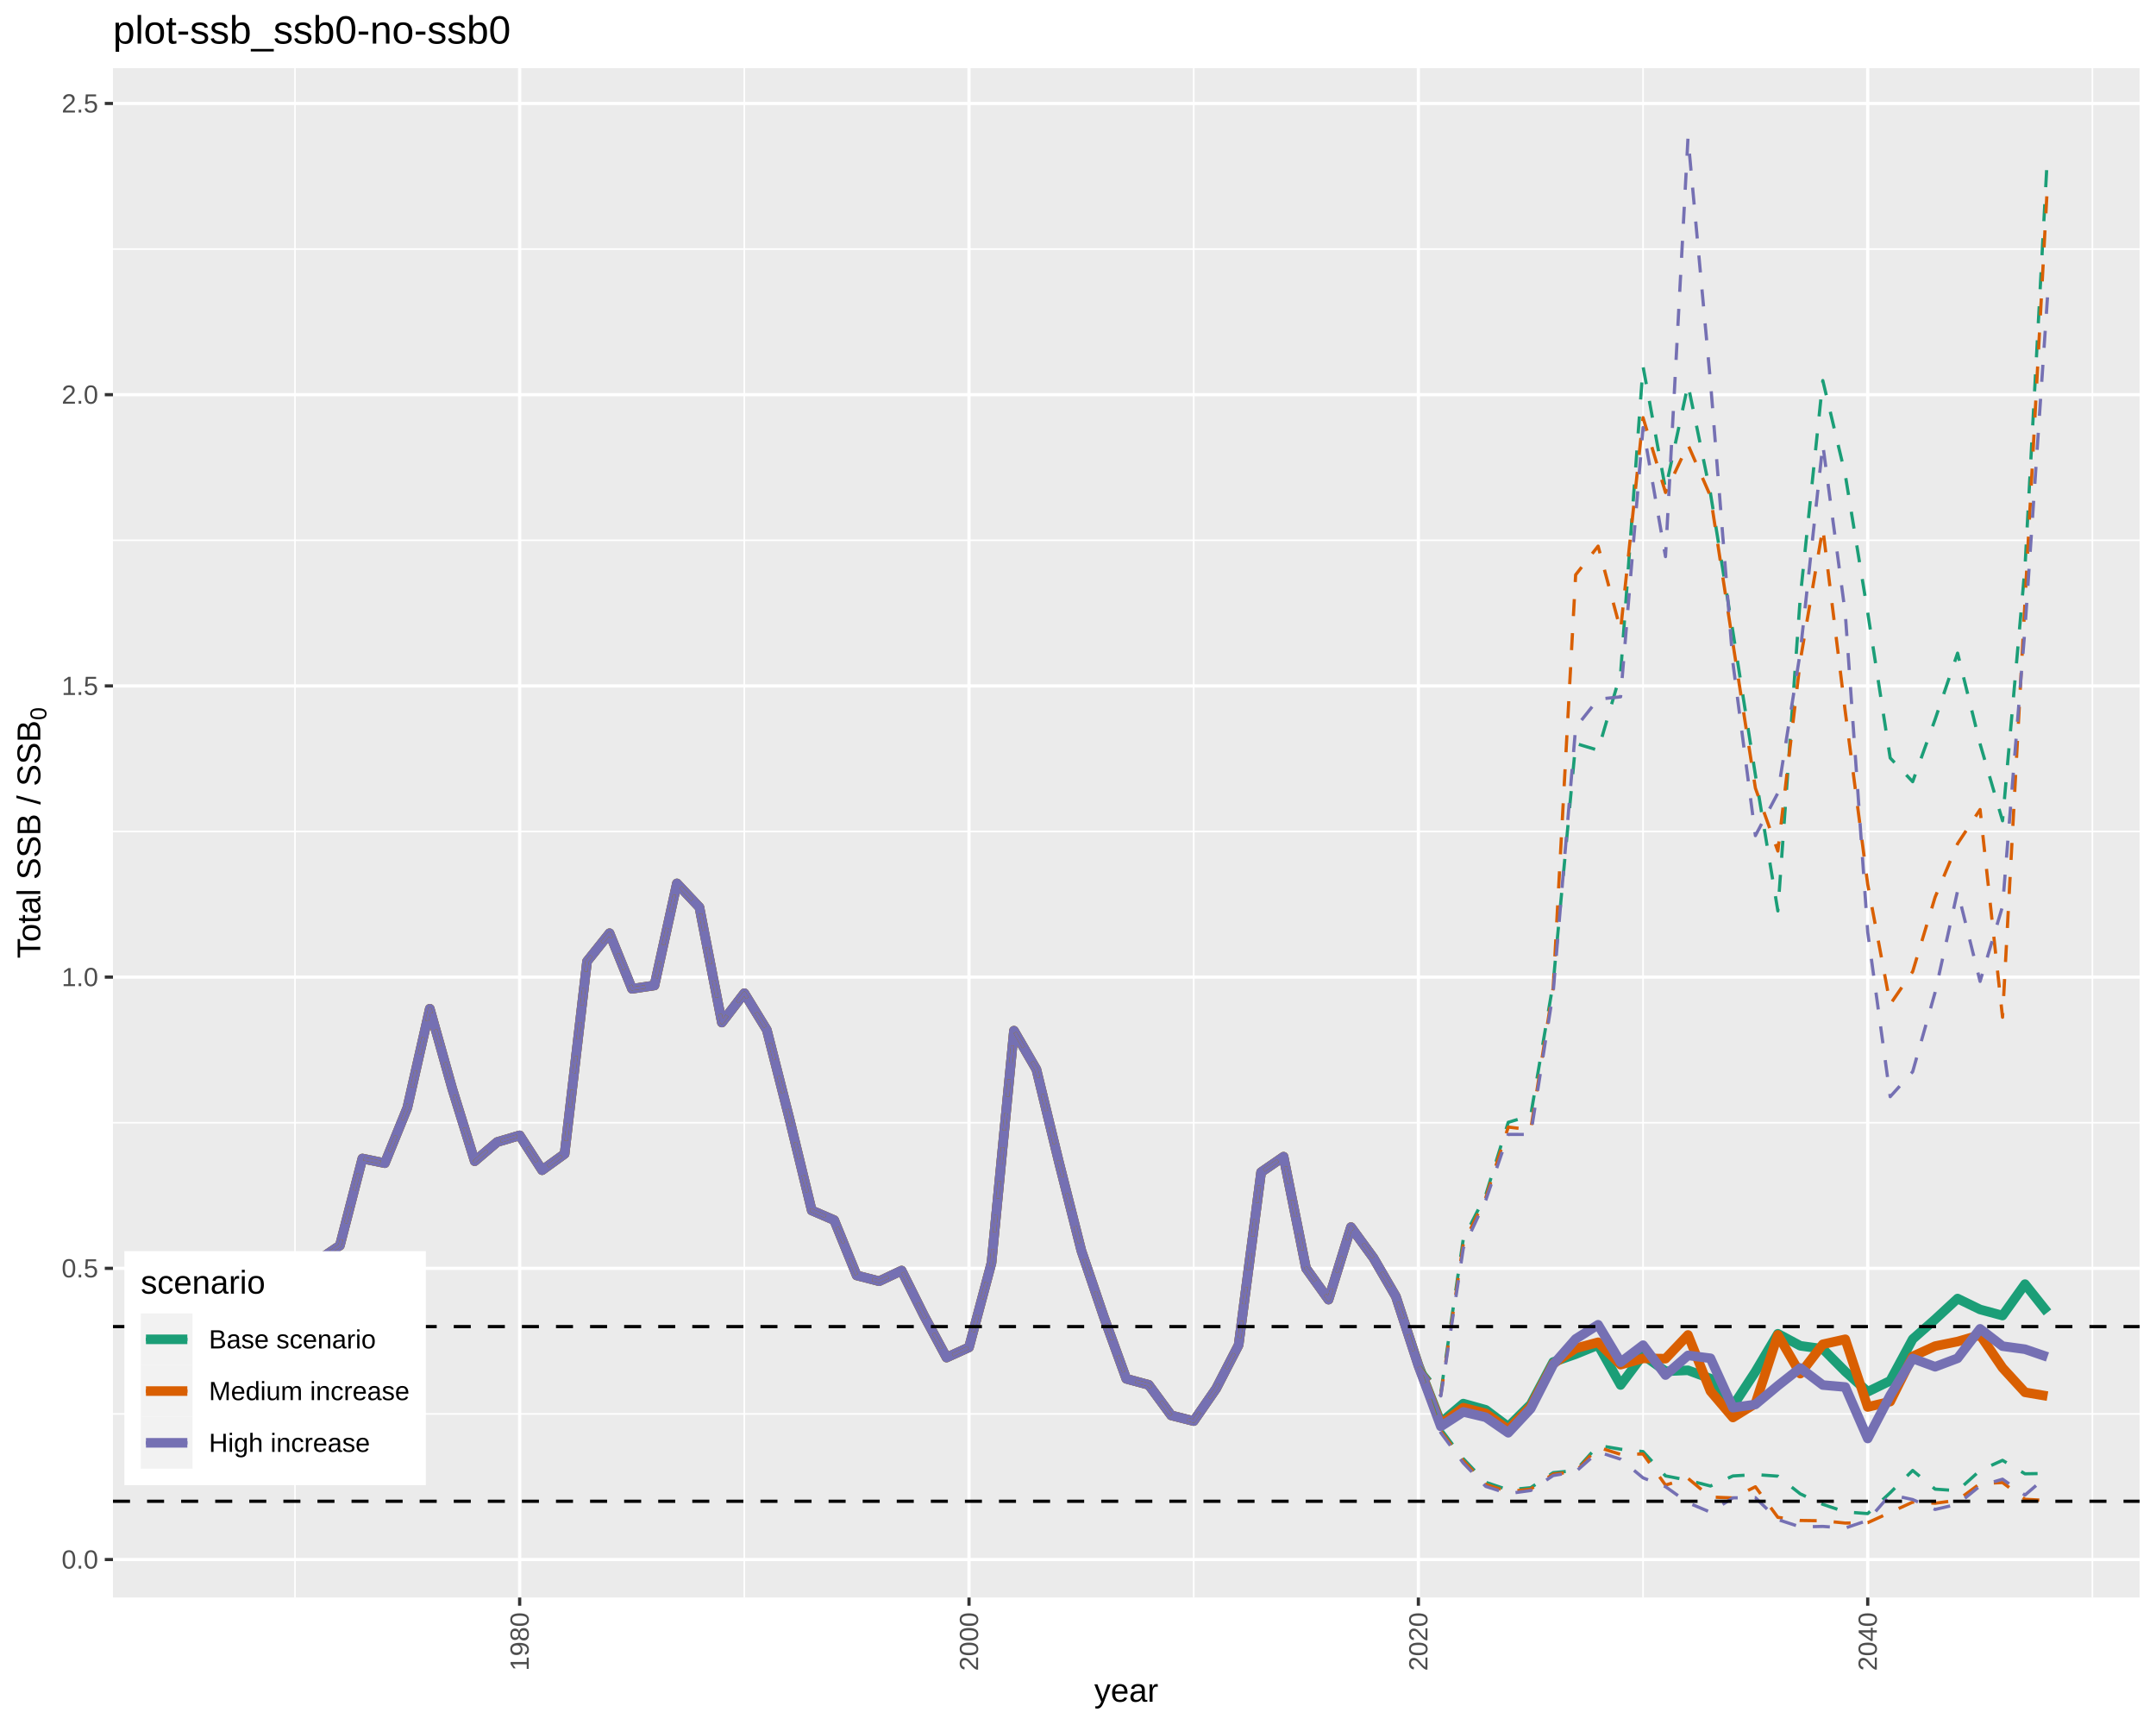
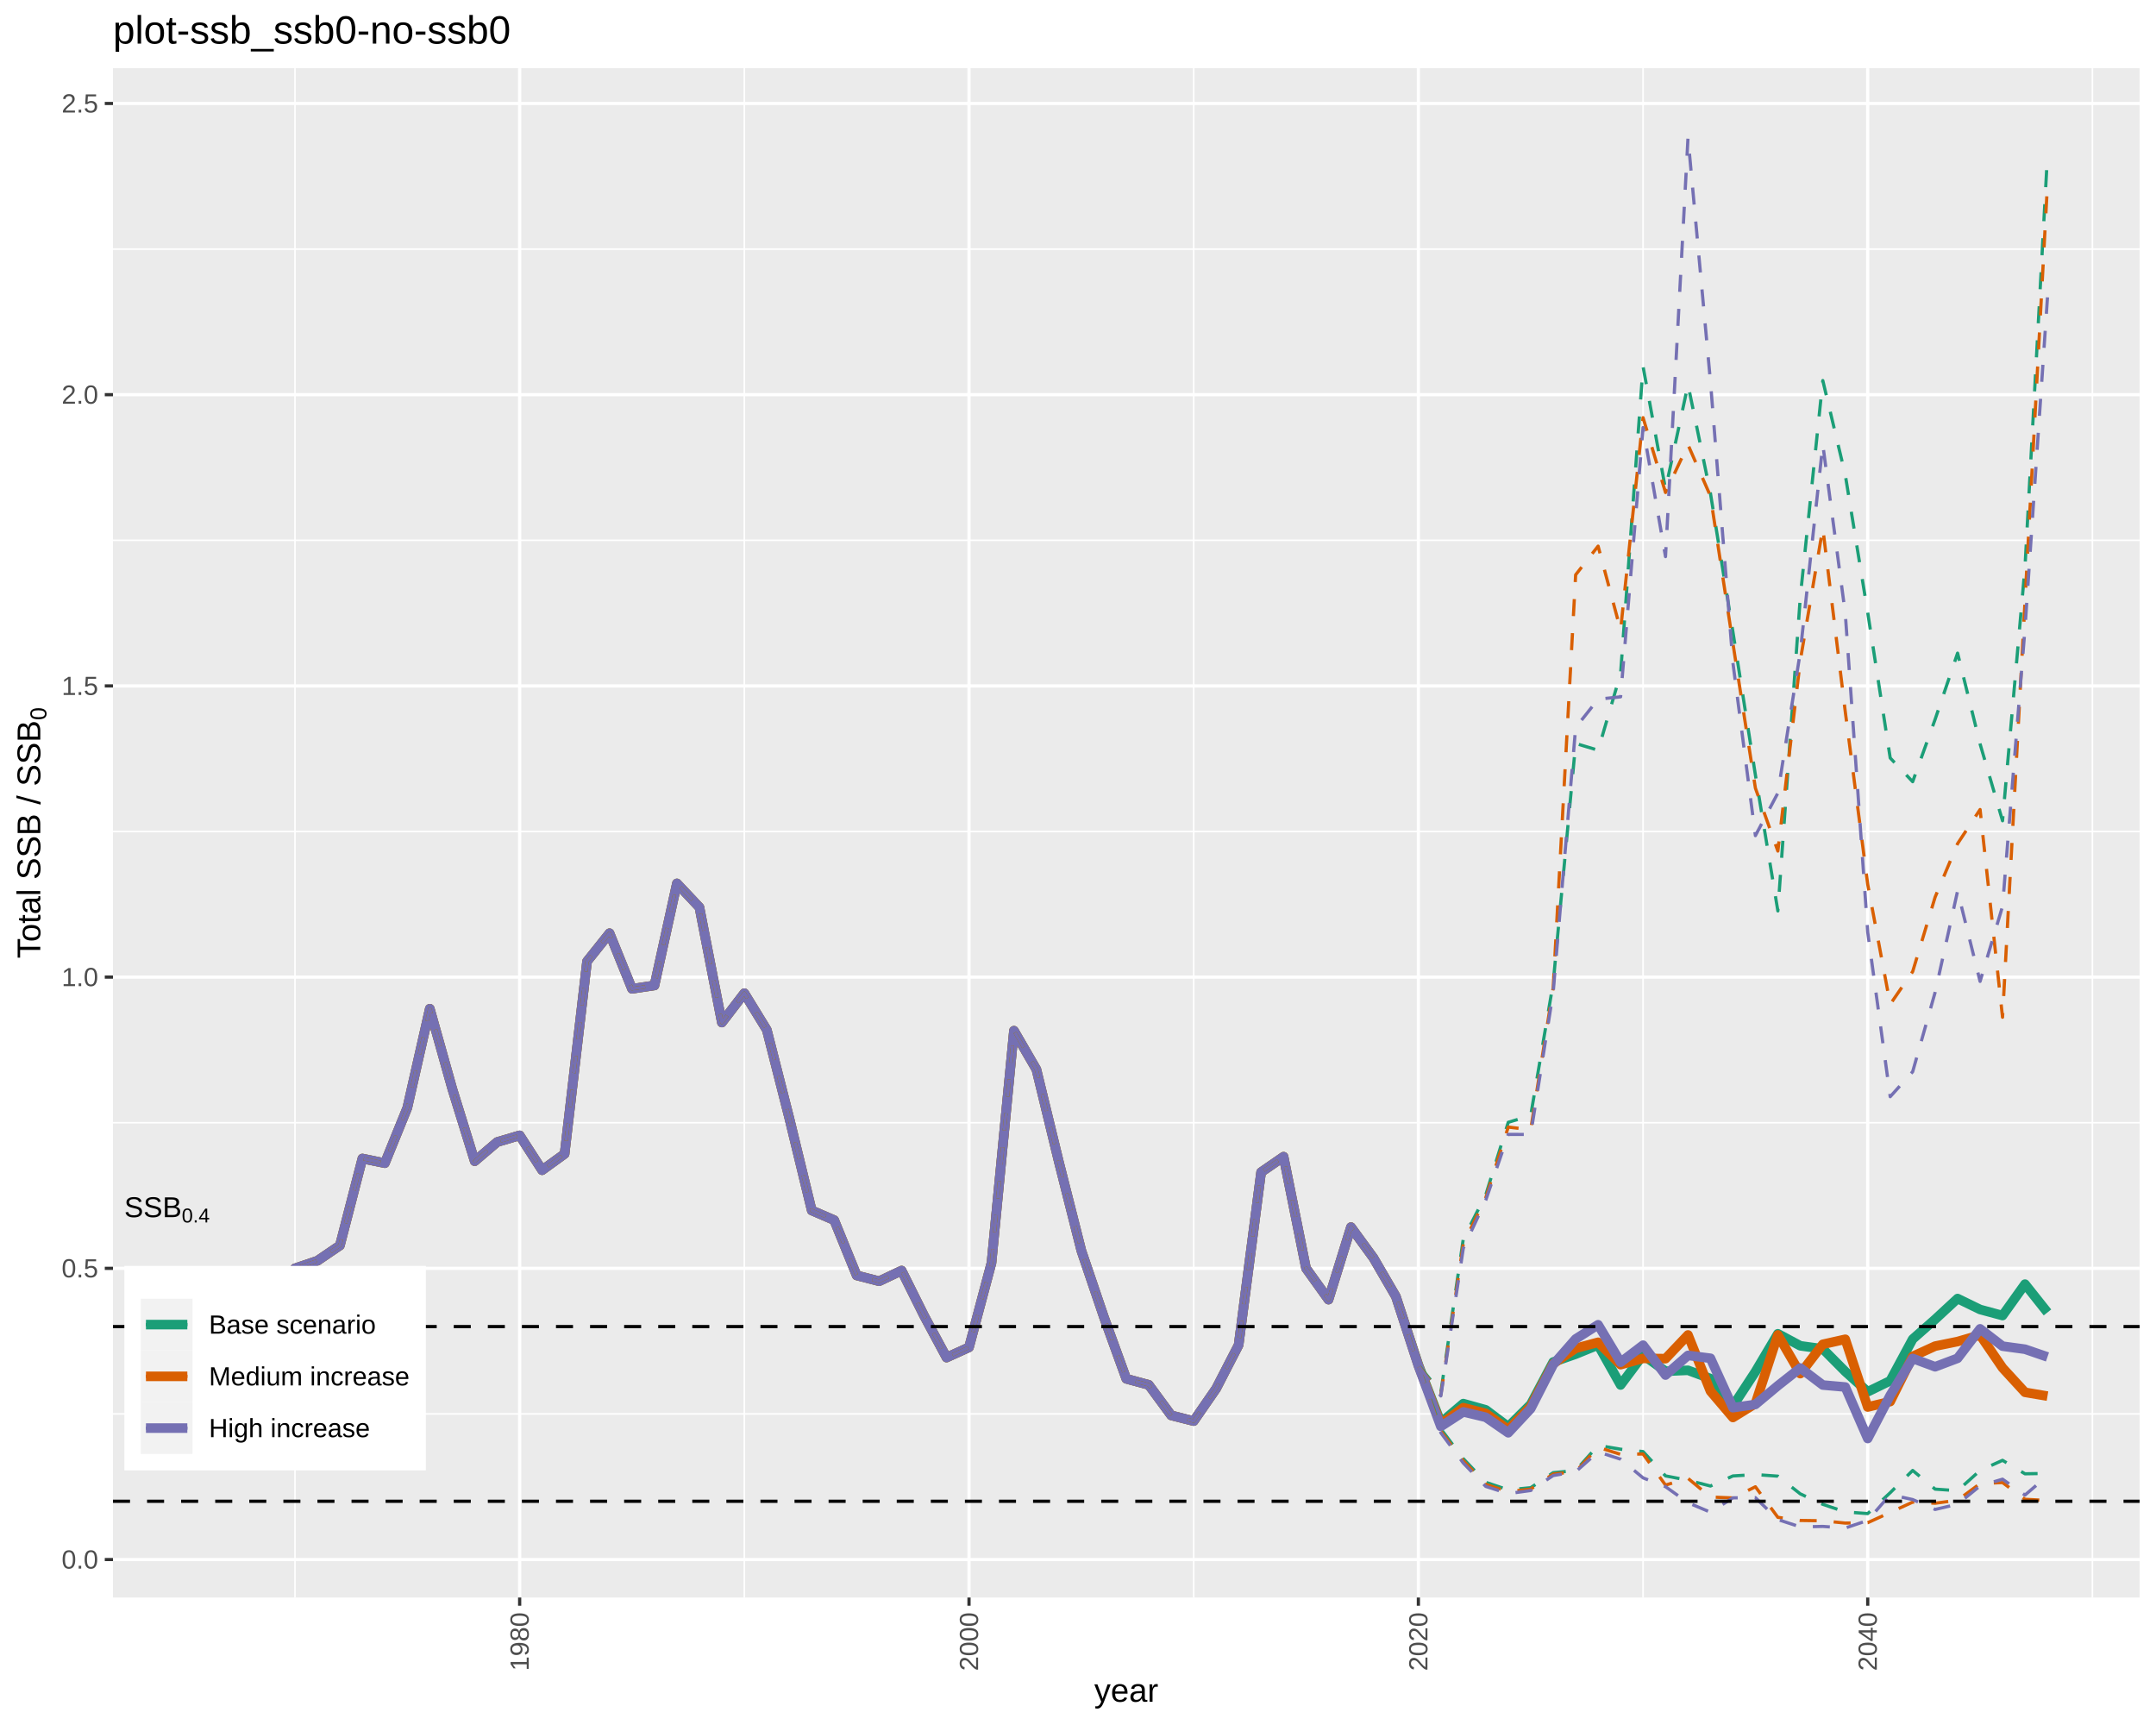
<svg xmlns="http://www.w3.org/2000/svg" viewBox="0 0 720.00 576.00">
  <defs>
    <style type="text/css">
    line, polyline, polygon, path, rect, circle {
      fill: none;
      stroke: #000000;
      stroke-linecap: round;
      stroke-linejoin: round;
      stroke-miterlimit: 10.00;
    }
  </style>
  </defs>
  <rect width="100%" height="100%" style="stroke: none; fill: #FFFFFF;" />
  <rect x="0.00" y="0.00" width="720.00" height="576.00" style="stroke-width: 1.07; stroke: #FFFFFF; fill: #FFFFFF;" />
  <defs>
    <clipPath id="cpMzcuNzN8NzE0LjUyfDUzMy40NHwyMi43Nw==">
      <rect x="37.73" y="22.77" width="676.79" height="510.67" />
    </clipPath>
  </defs>
  <rect x="37.73" y="22.77" width="676.79" height="510.67" style="stroke-width: 1.07; stroke: none; fill: #EBEBEB;" clip-path="url(#cpMzcuNzN8NzE0LjUyfDUzMy40NHwyMi43Nw==)" />
  <polyline points="37.73,472.13 714.52,472.13 " style="stroke-width: 0.53; stroke: #FFFFFF; stroke-linecap: butt;" clip-path="url(#cpMzcuNzN8NzE0LjUyfDUzMy40NHwyMi43Nw==)" />
  <polyline points="37.73,374.89 714.52,374.89 " style="stroke-width: 0.53; stroke: #FFFFFF; stroke-linecap: butt;" clip-path="url(#cpMzcuNzN8NzE0LjUyfDUzMy40NHwyMi43Nw==)" />
  <polyline points="37.73,277.65 714.52,277.65 " style="stroke-width: 0.53; stroke: #FFFFFF; stroke-linecap: butt;" clip-path="url(#cpMzcuNzN8NzE0LjUyfDUzMy40NHwyMi43Nw==)" />
  <polyline points="37.73,180.41 714.52,180.41 " style="stroke-width: 0.53; stroke: #FFFFFF; stroke-linecap: butt;" clip-path="url(#cpMzcuNzN8NzE0LjUyfDUzMy40NHwyMi43Nw==)" />
  <polyline points="37.73,83.17 714.52,83.17 " style="stroke-width: 0.53; stroke: #FFFFFF; stroke-linecap: butt;" clip-path="url(#cpMzcuNzN8NzE0LjUyfDUzMy40NHwyMi43Nw==)" />
  <polyline points="98.51,533.44 98.51,22.77 " style="stroke-width: 0.53; stroke: #FFFFFF; stroke-linecap: butt;" clip-path="url(#cpMzcuNzN8NzE0LjUyfDUzMy40NHwyMi43Nw==)" />
  <polyline points="248.57,533.44 248.57,22.77 " style="stroke-width: 0.53; stroke: #FFFFFF; stroke-linecap: butt;" clip-path="url(#cpMzcuNzN8NzE0LjUyfDUzMy40NHwyMi43Nw==)" />
  <polyline points="398.64,533.44 398.64,22.77 " style="stroke-width: 0.53; stroke: #FFFFFF; stroke-linecap: butt;" clip-path="url(#cpMzcuNzN8NzE0LjUyfDUzMy40NHwyMi43Nw==)" />
  <polyline points="548.70,533.44 548.70,22.77 " style="stroke-width: 0.53; stroke: #FFFFFF; stroke-linecap: butt;" clip-path="url(#cpMzcuNzN8NzE0LjUyfDUzMy40NHwyMi43Nw==)" />
  <polyline points="698.76,533.44 698.76,22.77 " style="stroke-width: 0.53; stroke: #FFFFFF; stroke-linecap: butt;" clip-path="url(#cpMzcuNzN8NzE0LjUyfDUzMy40NHwyMi43Nw==)" />
  <polyline points="37.73,520.75 714.52,520.75 " style="stroke-width: 1.07; stroke: #FFFFFF; stroke-linecap: butt;" clip-path="url(#cpMzcuNzN8NzE0LjUyfDUzMy40NHwyMi43Nw==)" />
  <polyline points="37.73,423.51 714.52,423.51 " style="stroke-width: 1.07; stroke: #FFFFFF; stroke-linecap: butt;" clip-path="url(#cpMzcuNzN8NzE0LjUyfDUzMy40NHwyMi43Nw==)" />
  <polyline points="37.73,326.27 714.52,326.27 " style="stroke-width: 1.07; stroke: #FFFFFF; stroke-linecap: butt;" clip-path="url(#cpMzcuNzN8NzE0LjUyfDUzMy40NHwyMi43Nw==)" />
  <polyline points="37.73,229.03 714.52,229.03 " style="stroke-width: 1.07; stroke: #FFFFFF; stroke-linecap: butt;" clip-path="url(#cpMzcuNzN8NzE0LjUyfDUzMy40NHwyMi43Nw==)" />
  <polyline points="37.73,131.79 714.52,131.79 " style="stroke-width: 1.07; stroke: #FFFFFF; stroke-linecap: butt;" clip-path="url(#cpMzcuNzN8NzE0LjUyfDUzMy40NHwyMi43Nw==)" />
  <polyline points="37.73,34.55 714.52,34.55 " style="stroke-width: 1.07; stroke: #FFFFFF; stroke-linecap: butt;" clip-path="url(#cpMzcuNzN8NzE0LjUyfDUzMy40NHwyMi43Nw==)" />
  <polyline points="173.54,533.44 173.54,22.77 " style="stroke-width: 1.07; stroke: #FFFFFF; stroke-linecap: butt;" clip-path="url(#cpMzcuNzN8NzE0LjUyfDUzMy40NHwyMi43Nw==)" />
  <polyline points="323.60,533.44 323.60,22.77 " style="stroke-width: 1.07; stroke: #FFFFFF; stroke-linecap: butt;" clip-path="url(#cpMzcuNzN8NzE0LjUyfDUzMy40NHwyMi43Nw==)" />
  <polyline points="473.67,533.44 473.67,22.77 " style="stroke-width: 1.07; stroke: #FFFFFF; stroke-linecap: butt;" clip-path="url(#cpMzcuNzN8NzE0LjUyfDUzMy40NHwyMi43Nw==)" />
  <polyline points="623.73,533.44 623.73,22.77 " style="stroke-width: 1.07; stroke: #FFFFFF; stroke-linecap: butt;" clip-path="url(#cpMzcuNzN8NzE0LjUyfDUzMy40NHwyMi43Nw==)" />
  <polyline points="68.50,434.92 76.00,440.45 83.50,444.27 91.00,436.91 98.51,423.52 106.01,420.98 113.51,415.88 121.02,386.85 128.52,388.39 136.02,369.92 143.53,336.84 151.03,363.54 158.53,387.73 166.04,381.34 173.54,379.12 181.04,390.74 188.55,385.30 196.05,321.01 203.55,311.62 211.06,330.17 218.56,329.05 226.06,294.99 233.57,302.96 241.07,341.43 248.57,331.65 256.08,343.90 263.58,373.33 271.08,404.18 278.58,407.42 286.09,425.88 293.59,427.81 301.09,424.26 308.60,439.35 316.10,453.30 323.60,449.89 331.11,421.69 338.61,344.17 346.11,357.11 353.62,388.00 361.12,417.62 368.62,439.70 376.13,460.39 383.63,462.42 391.13,472.61 398.64,474.51 406.14,463.66 413.64,449.12 421.15,391.41 428.65,386.24 436.15,423.48 443.66,433.95 451.16,409.76 458.66,420.03 466.16,432.94 473.67,455.73 481.17,475.02 488.67,468.68 496.18,470.76 503.68,476.39 511.18,468.95 518.69,454.80 526.19,452.17 533.69,449.12 541.20,462.47 548.70,452.45 556.20,457.88 563.71,457.56 571.21,460.34 578.71,469.50 586.22,458.03 593.72,445.37 601.22,449.38 608.73,450.41 616.23,457.97 623.73,464.72 631.24,461.06 638.74,447.15 646.24,440.54 653.74,433.60 661.25,437.25 668.75,439.28 676.25,428.79 683.76,438.24 " style="stroke-width: 3.20; stroke: #1B9E77; stroke-linecap: butt;" clip-path="url(#cpMzcuNzN8NzE0LjUyfDUzMy40NHwyMi43Nw==)" />
  <polyline points="68.50,434.92 76.00,440.45 83.50,444.27 91.00,436.91 98.51,423.52 106.01,420.98 113.51,415.88 121.02,386.85 128.52,388.39 136.02,369.92 143.53,336.84 151.03,363.54 158.53,387.73 166.04,381.34 173.54,379.12 181.04,390.74 188.55,385.30 196.05,321.01 203.55,311.62 211.06,330.17 218.56,329.05 226.06,294.99 233.57,302.96 241.07,341.43 248.57,331.65 256.08,343.90 263.58,373.33 271.08,404.18 278.58,407.42 286.09,425.88 293.59,427.81 301.09,424.26 308.60,439.35 316.10,453.30 323.60,449.89 331.11,421.69 338.61,344.17 346.11,357.11 353.62,388.00 361.12,417.62 368.62,439.70 376.13,460.39 383.63,462.42 391.13,472.61 398.64,474.51 406.14,463.66 413.64,449.12 421.15,391.41 428.65,386.24 436.15,423.48 443.66,433.95 451.16,409.76 458.66,420.03 466.16,432.94 473.67,455.91 481.17,475.61 488.67,470.04 496.18,471.95 503.68,477.37 511.18,469.66 518.69,455.37 526.19,450.23 533.69,448.21 541.20,455.68 548.70,453.58 556.20,453.67 563.71,445.76 571.21,464.52 578.71,473.32 586.22,468.68 593.72,445.75 601.22,458.67 608.73,448.88 616.23,447.20 623.73,469.82 631.24,468.00 638.74,452.92 646.24,449.49 653.74,447.96 661.25,445.77 668.75,456.74 676.25,464.91 683.76,466.18 " style="stroke-width: 3.20; stroke: #D95F02; stroke-linecap: butt;" clip-path="url(#cpMzcuNzN8NzE0LjUyfDUzMy40NHwyMi43Nw==)" />
  <polyline points="68.50,434.92 76.00,440.45 83.50,444.27 91.00,436.91 98.51,423.52 106.01,420.98 113.51,415.88 121.02,386.85 128.52,388.39 136.02,369.92 143.53,336.84 151.03,363.54 158.53,387.73 166.04,381.34 173.54,379.12 181.04,390.74 188.55,385.30 196.05,321.01 203.55,311.62 211.06,330.17 218.56,329.05 226.06,294.99 233.57,302.96 241.07,341.43 248.57,331.65 256.08,343.90 263.58,373.33 271.08,404.18 278.58,407.42 286.09,425.88 293.59,427.81 301.09,424.26 308.60,439.35 316.10,453.30 323.60,449.89 331.11,421.69 338.61,344.17 346.11,357.11 353.62,388.00 361.12,417.62 368.62,439.70 376.13,460.39 383.63,462.42 391.13,472.61 398.64,474.51 406.14,463.66 413.64,449.12 421.15,391.41 428.65,386.24 436.15,423.48 443.66,433.95 451.16,409.76 458.66,420.03 466.16,432.94 473.67,456.06 481.17,476.31 488.67,471.45 496.18,473.24 503.68,478.42 511.18,470.38 518.69,455.66 526.19,447.10 533.69,442.35 541.20,454.87 548.70,449.17 556.20,459.15 563.71,452.59 571.21,453.54 578.71,470.04 586.22,468.96 593.72,462.70 601.22,456.79 608.73,462.48 616.23,463.14 623.73,480.34 631.24,465.93 638.74,453.60 646.24,456.38 653.74,453.55 661.25,443.72 668.75,449.50 676.25,450.52 683.76,453.10 " style="stroke-width: 3.20; stroke: #7570B3; stroke-linecap: butt;" clip-path="url(#cpMzcuNzN8NzE0LjUyfDUzMy40NHwyMi43Nw==)" />
  <polyline points="68.50,434.92 76.00,440.45 83.50,444.27 91.00,436.91 98.51,423.52 106.01,420.98 113.51,415.88 121.02,386.85 128.52,388.39 136.02,369.92 143.53,336.84 151.03,363.54 158.53,387.73 166.04,381.34 173.54,379.12 181.04,390.74 188.55,385.30 196.05,321.01 203.55,311.62 211.06,330.17 218.56,329.05 226.06,294.99 233.57,302.96 241.07,341.43 248.57,331.65 256.08,343.90 263.58,373.33 271.08,404.18 278.58,407.42 286.09,425.88 293.59,427.81 301.09,424.26 308.60,439.35 316.10,453.30 323.60,449.89 331.11,421.69 338.61,344.17 346.11,357.11 353.62,388.00 361.12,417.62 368.62,439.70 376.13,460.39 383.63,462.42 391.13,472.61 398.64,474.51 406.14,463.66 413.64,449.12 421.15,391.41 428.65,386.24 436.15,423.48 443.66,433.95 451.16,409.76 458.66,420.03 466.16,432.94 473.67,455.73 481.17,477.11 488.67,487.07 496.18,494.96 503.68,497.49 511.18,496.76 518.69,491.74 526.19,491.03 533.69,482.64 541.20,483.91 548.70,484.70 556.20,492.82 563.71,494.27 571.21,496.20 578.71,492.84 586.22,492.38 593.72,492.91 601.22,498.83 608.73,502.32 616.23,504.85 623.73,505.41 631.24,498.43 638.74,491.00 646.24,497.24 653.74,497.76 661.25,491.00 668.75,487.62 676.25,492.12 683.76,491.99 " style="stroke-width: 1.07; stroke: #1B9E77; stroke-dasharray: 5.69,5.69; stroke-linecap: butt;" clip-path="url(#cpMzcuNzN8NzE0LjUyfDUzMy40NHwyMi43Nw==)" />
  <polyline points="68.50,434.92 76.00,440.45 83.50,444.27 91.00,436.91 98.51,423.52 106.01,420.98 113.51,415.88 121.02,386.85 128.52,388.39 136.02,369.92 143.53,336.84 151.03,363.54 158.53,387.73 166.04,381.34 173.54,379.12 181.04,390.74 188.55,385.30 196.05,321.01 203.55,311.62 211.06,330.17 218.56,329.05 226.06,294.99 233.57,302.96 241.07,341.43 248.57,331.65 256.08,343.90 263.58,373.33 271.08,404.18 278.58,407.42 286.09,425.88 293.59,427.81 301.09,424.26 308.60,439.35 316.10,453.30 323.60,449.89 331.11,421.69 338.61,344.17 346.11,357.11 353.62,388.00 361.12,417.62 368.62,439.70 376.13,460.39 383.63,462.42 391.13,472.61 398.64,474.51 406.14,463.66 413.64,449.12 421.15,391.41 428.65,386.24 436.15,423.48 443.66,433.95 451.16,409.76 458.66,420.03 466.16,432.94 473.67,455.91 481.17,477.86 488.67,487.76 496.18,495.64 503.68,498.10 511.18,497.23 518.69,492.20 526.19,491.41 533.69,483.27 541.20,485.63 548.70,485.51 556.20,495.89 563.71,493.64 571.21,499.88 578.71,500.18 586.22,496.45 593.72,506.66 601.22,507.70 608.73,507.81 616.23,508.58 623.73,508.45 631.24,505.02 638.74,501.58 646.24,501.95 653.74,500.94 661.25,495.40 668.75,495.04 676.25,500.63 683.76,501.03 " style="stroke-width: 1.07; stroke: #D95F02; stroke-dasharray: 5.69,5.69; stroke-linecap: butt;" clip-path="url(#cpMzcuNzN8NzE0LjUyfDUzMy40NHwyMi43Nw==)" />
  <polyline points="68.50,434.92 76.00,440.45 83.50,444.27 91.00,436.91 98.51,423.52 106.01,420.98 113.51,415.88 121.02,386.85 128.52,388.39 136.02,369.92 143.53,336.84 151.03,363.54 158.53,387.73 166.04,381.34 173.54,379.12 181.04,390.74 188.55,385.30 196.05,321.01 203.55,311.62 211.06,330.17 218.56,329.05 226.06,294.99 233.57,302.96 241.07,341.43 248.57,331.65 256.08,343.90 263.58,373.33 271.08,404.18 278.58,407.42 286.09,425.88 293.59,427.81 301.09,424.26 308.60,439.35 316.10,453.30 323.60,449.89 331.11,421.69 338.61,344.17 346.11,357.11 353.62,388.00 361.12,417.62 368.62,439.70 376.13,460.39 383.63,462.42 391.13,472.61 398.64,474.51 406.14,463.66 413.64,449.12 421.15,391.41 428.65,386.24 436.15,423.48 443.66,433.95 451.16,409.76 458.66,420.03 466.16,432.94 473.67,456.06 481.17,478.42 488.67,488.53 496.18,496.34 503.68,498.74 511.18,497.70 518.69,492.70 526.19,491.44 533.69,484.80 541.20,487.24 548.70,493.48 556.20,496.42 563.71,501.77 571.21,504.95 578.71,500.15 586.22,500.09 593.72,507.40 601.22,509.86 608.73,509.69 616.23,510.23 623.73,507.68 631.24,499.07 638.74,500.72 646.24,504.02 653.74,502.28 661.25,496.15 668.75,493.92 676.25,499.22 683.76,492.77 " style="stroke-width: 1.07; stroke: #7570B3; stroke-dasharray: 5.69,5.69; stroke-linecap: butt;" clip-path="url(#cpMzcuNzN8NzE0LjUyfDUzMy40NHwyMi43Nw==)" />
  <polyline points="68.50,434.92 76.00,440.45 83.50,444.27 91.00,436.91 98.51,423.52 106.01,420.98 113.51,415.88 121.02,386.85 128.52,388.39 136.02,369.92 143.53,336.84 151.03,363.54 158.53,387.73 166.04,381.34 173.54,379.12 181.04,390.74 188.55,385.30 196.05,321.01 203.55,311.62 211.06,330.17 218.56,329.05 226.06,294.99 233.57,302.96 241.07,341.43 248.57,331.65 256.08,343.90 263.58,373.33 271.08,404.18 278.58,407.42 286.09,425.88 293.59,427.81 301.09,424.26 308.60,439.35 316.10,453.30 323.60,449.89 331.11,421.69 338.61,344.17 346.11,357.11 353.62,388.00 361.12,417.62 368.62,439.70 376.13,460.39 383.63,462.42 391.13,472.61 398.64,474.51 406.14,463.66 413.64,449.12 421.15,391.41 428.65,386.24 436.15,423.48 443.66,433.95 451.16,409.76 458.66,420.03 466.16,432.94 473.67,455.73 481.17,464.95 488.67,413.70 496.18,398.96 503.68,374.75 511.18,372.49 518.69,328.28 526.19,248.25 533.69,250.51 541.20,224.92 548.70,122.36 556.20,163.34 563.71,128.44 571.21,164.73 578.71,210.99 586.22,258.78 593.72,304.17 601.22,199.25 608.73,127.07 616.23,158.55 623.73,204.56 631.24,253.10 638.74,261.02 646.24,240.19 653.74,218.09 661.25,248.41 668.75,274.07 676.25,189.40 683.76,51.68 " style="stroke-width: 1.07; stroke: #1B9E77; stroke-dasharray: 5.69,5.69; stroke-linecap: butt;" clip-path="url(#cpMzcuNzN8NzE0LjUyfDUzMy40NHwyMi43Nw==)" />
  <polyline points="68.50,434.92 76.00,440.45 83.50,444.27 91.00,436.91 98.51,423.52 106.01,420.98 113.51,415.88 121.02,386.85 128.52,388.39 136.02,369.92 143.53,336.84 151.03,363.54 158.53,387.73 166.04,381.34 173.54,379.12 181.04,390.74 188.55,385.30 196.05,321.01 203.55,311.62 211.06,330.17 218.56,329.05 226.06,294.99 233.57,302.96 241.07,341.43 248.57,331.65 256.08,343.90 263.58,373.33 271.08,404.18 278.58,407.42 286.09,425.88 293.59,427.81 301.09,424.26 308.60,439.35 316.10,453.30 323.60,449.89 331.11,421.69 338.61,344.17 346.11,357.11 353.62,388.00 361.12,417.62 368.62,439.70 376.13,460.39 383.63,462.42 391.13,472.61 398.64,474.51 406.14,463.66 413.64,449.12 421.15,391.41 428.65,386.24 436.15,423.48 443.66,433.95 451.16,409.76 458.66,420.03 466.16,432.94 473.67,455.91 481.17,465.74 488.67,415.34 496.18,399.92 503.68,376.34 511.18,377.25 518.69,329.84 526.19,191.94 533.69,182.36 541.20,210.39 548.70,139.47 556.20,164.45 563.71,148.50 571.21,165.66 578.71,214.81 586.22,263.17 593.72,284.18 601.22,220.52 608.73,176.35 616.23,237.63 623.73,295.32 631.24,335.34 638.74,324.43 646.24,299.55 653.74,281.70 661.25,270.31 668.75,339.67 676.25,200.85 683.76,61.41 " style="stroke-width: 1.07; stroke: #D95F02; stroke-dasharray: 5.69,5.69; stroke-linecap: butt;" clip-path="url(#cpMzcuNzN8NzE0LjUyfDUzMy40NHwyMi43Nw==)" />
  <polyline points="68.50,434.92 76.00,440.45 83.50,444.27 91.00,436.91 98.51,423.52 106.01,420.98 113.51,415.88 121.02,386.85 128.52,388.39 136.02,369.92 143.53,336.84 151.03,363.54 158.53,387.73 166.04,381.34 173.54,379.12 181.04,390.74 188.55,385.30 196.05,321.01 203.55,311.62 211.06,330.17 218.56,329.05 226.06,294.99 233.57,302.96 241.07,341.43 248.57,331.65 256.08,343.90 263.58,373.33 271.08,404.18 278.58,407.42 286.09,425.88 293.59,427.81 301.09,424.26 308.60,439.35 316.10,453.30 323.60,449.89 331.11,421.69 338.61,344.17 346.11,357.11 353.62,388.00 361.12,417.62 368.62,439.70 376.13,460.39 383.63,462.42 391.13,472.61 398.64,474.51 406.14,463.66 413.64,449.12 421.15,391.41 428.65,386.24 436.15,423.48 443.66,433.95 451.16,409.76 458.66,420.03 466.16,432.94 473.67,456.06 481.17,466.12 488.67,416.83 496.18,400.74 503.68,378.80 511.18,378.81 518.69,331.32 526.19,242.95 533.69,233.47 541.20,232.68 548.70,142.76 556.20,185.86 563.71,45.98 571.21,127.42 578.71,221.32 586.22,279.03 593.72,264.80 601.22,217.69 608.73,148.43 616.23,204.78 623.73,311.28 631.24,366.20 638.74,357.86 646.24,331.34 653.74,297.52 661.25,327.70 668.75,302.65 676.25,209.89 683.76,99.29 " style="stroke-width: 1.07; stroke: #7570B3; stroke-dasharray: 5.69,5.69; stroke-linecap: butt;" clip-path="url(#cpMzcuNzN8NzE0LjUyfDUzMy40NHwyMi43Nw==)" />
  <line x1="37.73" y1="442.96" x2="714.52" y2="442.96" style="stroke-width: 1.07; stroke-dasharray: 5.69,5.69; stroke-linecap: butt;" clip-path="url(#cpMzcuNzN8NzE0LjUyfDUzMy40NHwyMi43Nw==)" />
  <line x1="37.73" y1="501.30" x2="714.52" y2="501.30" style="stroke-width: 1.07; stroke-dasharray: 5.69,5.69; stroke-linecap: butt;" clip-path="url(#cpMzcuNzN8NzE0LjUyfDUzMy40NHwyMi43Nw==)" />
+   <g clip-path="url(#cpMzcuNzN8NzE0LjUyfDUzMy40NHwyMi43Nw==)">
+     <text x="41.48" y="406.42" style="font-size: 9.60px; font-family: Liberation Sans;" textLength="19.22px" lengthAdjust="spacingAndGlyphs">SSB</text>
+   </g>
+   <g clip-path="url(#cpMzcuNzN8NzE0LjUyfDUzMy40NHwyMi43Nw==)">
+     <text x="60.70" y="408.20" style="font-size: 6.72px; font-family: Liberation Sans;" textLength="9.33px" lengthAdjust="spacingAndGlyphs">0.4</text>
+   </g>
+   <g clip-path="url(#cpMzcuNzN8NzE0LjUyfDUzMy40NHwyMi43Nw==)">
+     <text x="41.48" y="464.77" style="font-size: 9.60px; font-family: Liberation Sans;" textLength="19.22px" lengthAdjust="spacingAndGlyphs">SSB</text>
+   </g>
+   <g clip-path="url(#cpMzcuNzN8NzE0LjUyfDUzMy40NHwyMi43Nw==)">
+     <text x="60.70" y="466.54" style="font-size: 6.72px; font-family: Liberation Sans;" textLength="9.33px" lengthAdjust="spacingAndGlyphs">0.1</text>
+   </g>
  <defs>
    <clipPath id="cpMC4wMHw3MjAuMDB8NTc2LjAwfDAuMDA=">
      <rect x="0.00" y="0.00" width="720.00" height="576.00" />
    </clipPath>
  </defs>
  <g clip-path="url(#cpMC4wMHw3MjAuMDB8NTc2LjAwfDAuMDA=)">
    <text x="20.58" y="523.78" style="font-size: 8.80px; fill: #4D4D4D; font-family: Liberation Sans;" textLength="12.22px" lengthAdjust="spacingAndGlyphs">0.0</text>
  </g>
  <g clip-path="url(#cpMC4wMHw3MjAuMDB8NTc2LjAwfDAuMDA=)">
    <text x="20.58" y="426.54" style="font-size: 8.80px; fill: #4D4D4D; font-family: Liberation Sans;" textLength="12.22px" lengthAdjust="spacingAndGlyphs">0.5</text>
  </g>
  <g clip-path="url(#cpMC4wMHw3MjAuMDB8NTc2LjAwfDAuMDA=)">
    <text x="20.58" y="329.29" style="font-size: 8.80px; fill: #4D4D4D; font-family: Liberation Sans;" textLength="12.22px" lengthAdjust="spacingAndGlyphs">1.0</text>
  </g>
  <g clip-path="url(#cpMC4wMHw3MjAuMDB8NTc2LjAwfDAuMDA=)">
    <text x="20.58" y="232.05" style="font-size: 8.80px; fill: #4D4D4D; font-family: Liberation Sans;" textLength="12.22px" lengthAdjust="spacingAndGlyphs">1.5</text>
  </g>
  <g clip-path="url(#cpMC4wMHw3MjAuMDB8NTc2LjAwfDAuMDA=)">
    <text x="20.58" y="134.81" style="font-size: 8.80px; fill: #4D4D4D; font-family: Liberation Sans;" textLength="12.22px" lengthAdjust="spacingAndGlyphs">2.0</text>
  </g>
  <g clip-path="url(#cpMC4wMHw3MjAuMDB8NTc2LjAwfDAuMDA=)">
    <text x="20.58" y="37.57" style="font-size: 8.80px; fill: #4D4D4D; font-family: Liberation Sans;" textLength="12.22px" lengthAdjust="spacingAndGlyphs">2.5</text>
  </g>
  <polyline points="34.99,520.75 37.73,520.75 " style="stroke-width: 1.07; stroke: #333333; stroke-linecap: butt;" clip-path="url(#cpMC4wMHw3MjAuMDB8NTc2LjAwfDAuMDA=)" />
  <polyline points="34.99,423.51 37.73,423.51 " style="stroke-width: 1.07; stroke: #333333; stroke-linecap: butt;" clip-path="url(#cpMC4wMHw3MjAuMDB8NTc2LjAwfDAuMDA=)" />
  <polyline points="34.99,326.27 37.73,326.27 " style="stroke-width: 1.07; stroke: #333333; stroke-linecap: butt;" clip-path="url(#cpMC4wMHw3MjAuMDB8NTc2LjAwfDAuMDA=)" />
  <polyline points="34.99,229.03 37.73,229.03 " style="stroke-width: 1.07; stroke: #333333; stroke-linecap: butt;" clip-path="url(#cpMC4wMHw3MjAuMDB8NTc2LjAwfDAuMDA=)" />
  <polyline points="34.99,131.79 37.73,131.79 " style="stroke-width: 1.07; stroke: #333333; stroke-linecap: butt;" clip-path="url(#cpMC4wMHw3MjAuMDB8NTc2LjAwfDAuMDA=)" />
  <polyline points="34.99,34.55 37.73,34.55 " style="stroke-width: 1.07; stroke: #333333; stroke-linecap: butt;" clip-path="url(#cpMC4wMHw3MjAuMDB8NTc2LjAwfDAuMDA=)" />
  <polyline points="173.54,536.18 173.54,533.44 " style="stroke-width: 1.07; stroke: #333333; stroke-linecap: butt;" clip-path="url(#cpMC4wMHw3MjAuMDB8NTc2LjAwfDAuMDA=)" />
  <polyline points="323.60,536.18 323.60,533.44 " style="stroke-width: 1.07; stroke: #333333; stroke-linecap: butt;" clip-path="url(#cpMC4wMHw3MjAuMDB8NTc2LjAwfDAuMDA=)" />
  <polyline points="473.67,536.18 473.67,533.44 " style="stroke-width: 1.07; stroke: #333333; stroke-linecap: butt;" clip-path="url(#cpMC4wMHw3MjAuMDB8NTc2LjAwfDAuMDA=)" />
  <polyline points="623.73,536.18 623.73,533.44 " style="stroke-width: 1.07; stroke: #333333; stroke-linecap: butt;" clip-path="url(#cpMC4wMHw3MjAuMDB8NTc2LjAwfDAuMDA=)" />
  <g clip-path="url(#cpMC4wMHw3MjAuMDB8NTc2LjAwfDAuMDA=)">
    <text transform="translate(176.56,557.94) rotate(-90)" style="font-size: 8.80px; fill: #4D4D4D; font-family: Liberation Sans;" textLength="19.56px" lengthAdjust="spacingAndGlyphs">1980</text>
  </g>
  <g clip-path="url(#cpMC4wMHw3MjAuMDB8NTc2LjAwfDAuMDA=)">
    <text transform="translate(326.63,557.94) rotate(-90)" style="font-size: 8.80px; fill: #4D4D4D; font-family: Liberation Sans;" textLength="19.56px" lengthAdjust="spacingAndGlyphs">2000</text>
  </g>
  <g clip-path="url(#cpMC4wMHw3MjAuMDB8NTc2LjAwfDAuMDA=)">
    <text transform="translate(476.69,557.94) rotate(-90)" style="font-size: 8.80px; fill: #4D4D4D; font-family: Liberation Sans;" textLength="19.56px" lengthAdjust="spacingAndGlyphs">2020</text>
  </g>
  <g clip-path="url(#cpMC4wMHw3MjAuMDB8NTc2LjAwfDAuMDA=)">
    <text transform="translate(626.76,557.94) rotate(-90)" style="font-size: 8.80px; fill: #4D4D4D; font-family: Liberation Sans;" textLength="19.56px" lengthAdjust="spacingAndGlyphs">2040</text>
  </g>
  <g clip-path="url(#cpMC4wMHw3MjAuMDB8NTc2LjAwfDAuMDA=)">
    <text x="365.42" y="568.24" style="font-size: 11.00px; font-family: Liberation Sans;" textLength="21.41px" lengthAdjust="spacingAndGlyphs">year</text>
  </g>
  <g clip-path="url(#cpMC4wMHw3MjAuMDB8NTc2LjAwfDAuMDA=)">
    <text transform="translate(13.45,320.03) rotate(-90)" style="font-size: 11.00px; font-family: Liberation Sans;" textLength="79.56px" lengthAdjust="spacingAndGlyphs">Total SSB / SSB</text>
  </g>
  <g clip-path="url(#cpMC4wMHw3MjAuMDB8NTc2LjAwfDAuMDA=)">
    <text transform="translate(15.48,240.47) rotate(-90)" style="font-size: 7.70px; font-family: Liberation Sans;" textLength="4.28px" lengthAdjust="spacingAndGlyphs">0</text>
  </g>
-   <rect x="41.53" y="417.78" width="100.69" height="78.12" style="stroke-width: 1.07; stroke: none; fill: #FFFFFF;" clip-path="url(#cpMC4wMHw3MjAuMDB8NTc2LjAwfDAuMDA=)" />
+   <rect x="41.53" y="422.70" width="100.69" height="68.28" style="stroke-width: 1.07; stroke: none; fill: #FFFFFF;" clip-path="url(#cpMC4wMHw3MjAuMDB8NTc2LjAwfDAuMDA=)" />
+   <rect x="47.01" y="433.66" width="17.28" height="17.28" style="stroke-width: 1.07; stroke: none; fill: #F2F2F2;" clip-path="url(#cpMC4wMHw3MjAuMDB8NTc2LjAwfDAuMDA=)" />
+   <line x1="48.74" y1="442.30" x2="62.56" y2="442.30" style="stroke-width: 3.20; stroke: #1B9E77; stroke-linecap: butt;" clip-path="url(#cpMC4wMHw3MjAuMDB8NTc2LjAwfDAuMDA=)" />
+   <line x1="48.74" y1="442.30" x2="62.56" y2="442.30" style="stroke-width: 1.07; stroke: #1B9E77; stroke-dasharray: 5.69,5.69; stroke-linecap: butt;" clip-path="url(#cpMC4wMHw3MjAuMDB8NTc2LjAwfDAuMDA=)" />
+   <line x1="48.74" y1="442.30" x2="62.56" y2="442.30" style="stroke-width: 1.07; stroke: #1B9E77; stroke-dasharray: 5.69,5.69; stroke-linecap: butt;" clip-path="url(#cpMC4wMHw3MjAuMDB8NTc2LjAwfDAuMDA=)" />
+   <rect x="47.01" y="450.94" width="17.28" height="17.28" style="stroke-width: 1.07; stroke: none; fill: #F2F2F2;" clip-path="url(#cpMC4wMHw3MjAuMDB8NTc2LjAwfDAuMDA=)" />
+   <line x1="48.74" y1="459.58" x2="62.56" y2="459.58" style="stroke-width: 3.20; stroke: #D95F02; stroke-linecap: butt;" clip-path="url(#cpMC4wMHw3MjAuMDB8NTc2LjAwfDAuMDA=)" />
+   <line x1="48.74" y1="459.58" x2="62.56" y2="459.58" style="stroke-width: 1.07; stroke: #D95F02; stroke-dasharray: 5.69,5.69; stroke-linecap: butt;" clip-path="url(#cpMC4wMHw3MjAuMDB8NTc2LjAwfDAuMDA=)" />
+   <line x1="48.74" y1="459.58" x2="62.56" y2="459.58" style="stroke-width: 1.07; stroke: #D95F02; stroke-dasharray: 5.69,5.69; stroke-linecap: butt;" clip-path="url(#cpMC4wMHw3MjAuMDB8NTc2LjAwfDAuMDA=)" />
+   <rect x="47.01" y="468.22" width="17.28" height="17.28" style="stroke-width: 1.07; stroke: none; fill: #F2F2F2;" clip-path="url(#cpMC4wMHw3MjAuMDB8NTc2LjAwfDAuMDA=)" />
+   <line x1="48.74" y1="476.86" x2="62.56" y2="476.86" style="stroke-width: 3.20; stroke: #7570B3; stroke-linecap: butt;" clip-path="url(#cpMC4wMHw3MjAuMDB8NTc2LjAwfDAuMDA=)" />
+   <line x1="48.74" y1="476.86" x2="62.56" y2="476.86" style="stroke-width: 1.07; stroke: #7570B3; stroke-dasharray: 5.69,5.69; stroke-linecap: butt;" clip-path="url(#cpMC4wMHw3MjAuMDB8NTc2LjAwfDAuMDA=)" />
+   <line x1="48.74" y1="476.86" x2="62.56" y2="476.86" style="stroke-width: 1.07; stroke: #7570B3; stroke-dasharray: 5.69,5.69; stroke-linecap: butt;" clip-path="url(#cpMC4wMHw3MjAuMDB8NTc2LjAwfDAuMDA=)" />
  <g clip-path="url(#cpMC4wMHw3MjAuMDB8NTc2LjAwfDAuMDA=)">
-     <text x="47.01" y="431.96" style="font-size: 11.00px; font-family: Liberation Sans;" textLength="41.59px" lengthAdjust="spacingAndGlyphs">scenario</text>
-   </g>
-   <rect x="47.01" y="438.58" width="17.28" height="17.28" style="stroke-width: 1.07; stroke: none; fill: #F2F2F2;" clip-path="url(#cpMC4wMHw3MjAuMDB8NTc2LjAwfDAuMDA=)" />
-   <line x1="48.74" y1="447.22" x2="62.56" y2="447.22" style="stroke-width: 3.20; stroke: #1B9E77; stroke-linecap: butt;" clip-path="url(#cpMC4wMHw3MjAuMDB8NTc2LjAwfDAuMDA=)" />
-   <line x1="48.74" y1="447.22" x2="62.56" y2="447.22" style="stroke-width: 1.07; stroke: #1B9E77; stroke-dasharray: 5.69,5.69; stroke-linecap: butt;" clip-path="url(#cpMC4wMHw3MjAuMDB8NTc2LjAwfDAuMDA=)" />
-   <line x1="48.74" y1="447.22" x2="62.56" y2="447.22" style="stroke-width: 1.07; stroke: #1B9E77; stroke-dasharray: 5.69,5.69; stroke-linecap: butt;" clip-path="url(#cpMC4wMHw3MjAuMDB8NTc2LjAwfDAuMDA=)" />
-   <rect x="47.01" y="455.86" width="17.28" height="17.28" style="stroke-width: 1.07; stroke: none; fill: #F2F2F2;" clip-path="url(#cpMC4wMHw3MjAuMDB8NTc2LjAwfDAuMDA=)" />
-   <line x1="48.74" y1="464.50" x2="62.56" y2="464.50" style="stroke-width: 3.20; stroke: #D95F02; stroke-linecap: butt;" clip-path="url(#cpMC4wMHw3MjAuMDB8NTc2LjAwfDAuMDA=)" />
-   <line x1="48.74" y1="464.50" x2="62.56" y2="464.50" style="stroke-width: 1.07; stroke: #D95F02; stroke-dasharray: 5.69,5.69; stroke-linecap: butt;" clip-path="url(#cpMC4wMHw3MjAuMDB8NTc2LjAwfDAuMDA=)" />
-   <line x1="48.74" y1="464.50" x2="62.56" y2="464.50" style="stroke-width: 1.07; stroke: #D95F02; stroke-dasharray: 5.69,5.69; stroke-linecap: butt;" clip-path="url(#cpMC4wMHw3MjAuMDB8NTc2LjAwfDAuMDA=)" />
-   <rect x="47.01" y="473.14" width="17.28" height="17.28" style="stroke-width: 1.07; stroke: none; fill: #F2F2F2;" clip-path="url(#cpMC4wMHw3MjAuMDB8NTc2LjAwfDAuMDA=)" />
-   <line x1="48.74" y1="481.78" x2="62.56" y2="481.78" style="stroke-width: 3.20; stroke: #7570B3; stroke-linecap: butt;" clip-path="url(#cpMC4wMHw3MjAuMDB8NTc2LjAwfDAuMDA=)" />
-   <line x1="48.74" y1="481.78" x2="62.56" y2="481.78" style="stroke-width: 1.07; stroke: #7570B3; stroke-dasharray: 5.69,5.69; stroke-linecap: butt;" clip-path="url(#cpMC4wMHw3MjAuMDB8NTc2LjAwfDAuMDA=)" />
-   <line x1="48.74" y1="481.78" x2="62.56" y2="481.78" style="stroke-width: 1.07; stroke: #7570B3; stroke-dasharray: 5.69,5.69; stroke-linecap: butt;" clip-path="url(#cpMC4wMHw3MjAuMDB8NTc2LjAwfDAuMDA=)" />
-   <g clip-path="url(#cpMC4wMHw3MjAuMDB8NTc2LjAwfDAuMDA=)">
-     <text x="69.77" y="450.25" style="font-size: 8.80px; font-family: Liberation Sans;" textLength="55.75px" lengthAdjust="spacingAndGlyphs">Base scenario</text>
+     <text x="69.77" y="445.33" style="font-size: 8.80px; font-family: Liberation Sans;" textLength="55.75px" lengthAdjust="spacingAndGlyphs">Base scenario</text>
  </g>
  <g clip-path="url(#cpMC4wMHw3MjAuMDB8NTc2LjAwfDAuMDA=)">
-     <text x="69.77" y="467.53" style="font-size: 8.80px; font-family: Liberation Sans;" textLength="66.97px" lengthAdjust="spacingAndGlyphs">Medium increase</text>
+     <text x="69.77" y="462.61" style="font-size: 8.80px; font-family: Liberation Sans;" textLength="66.97px" lengthAdjust="spacingAndGlyphs">Medium increase</text>
  </g>
  <g clip-path="url(#cpMC4wMHw3MjAuMDB8NTc2LjAwfDAuMDA=)">
-     <text x="69.77" y="484.81" style="font-size: 8.80px; font-family: Liberation Sans;" textLength="53.78px" lengthAdjust="spacingAndGlyphs">High increase</text>
+     <text x="69.77" y="479.89" style="font-size: 8.80px; font-family: Liberation Sans;" textLength="53.78px" lengthAdjust="spacingAndGlyphs">High increase</text>
  </g>
  <g clip-path="url(#cpMC4wMHw3MjAuMDB8NTc2LjAwfDAuMDA=)">
    <text x="37.73" y="14.56" style="font-size: 13.20px; font-family: Liberation Sans;" textLength="132.61px" lengthAdjust="spacingAndGlyphs">plot-ssb_ssb0-no-ssb0</text>
  </g>
</svg>
